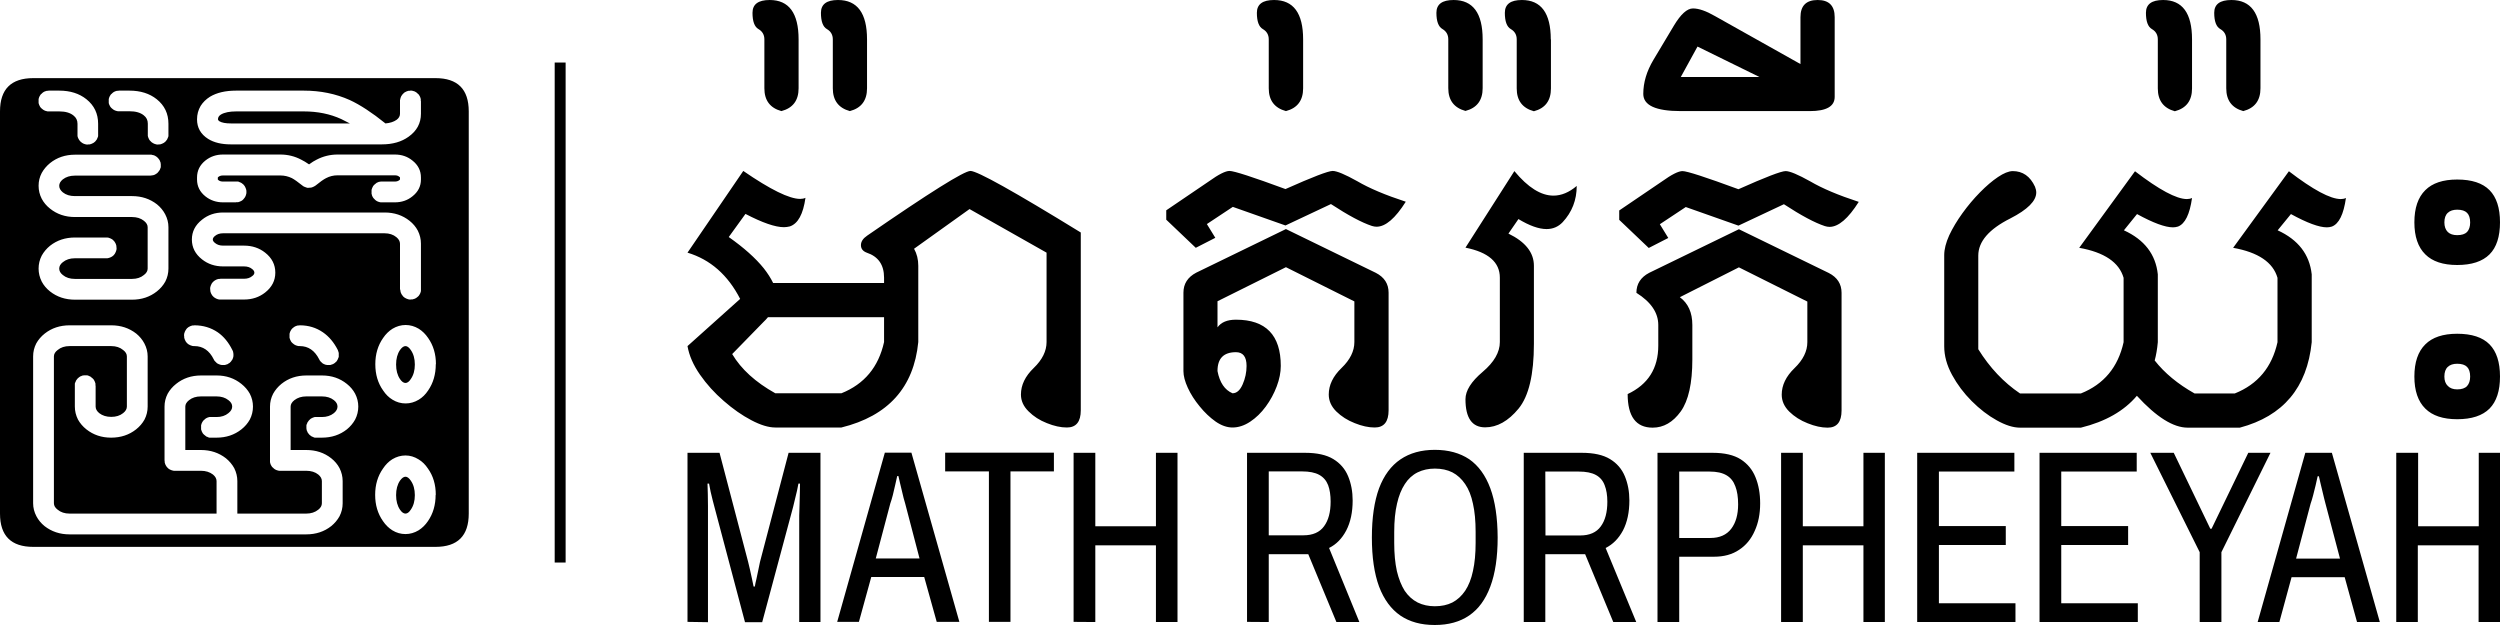
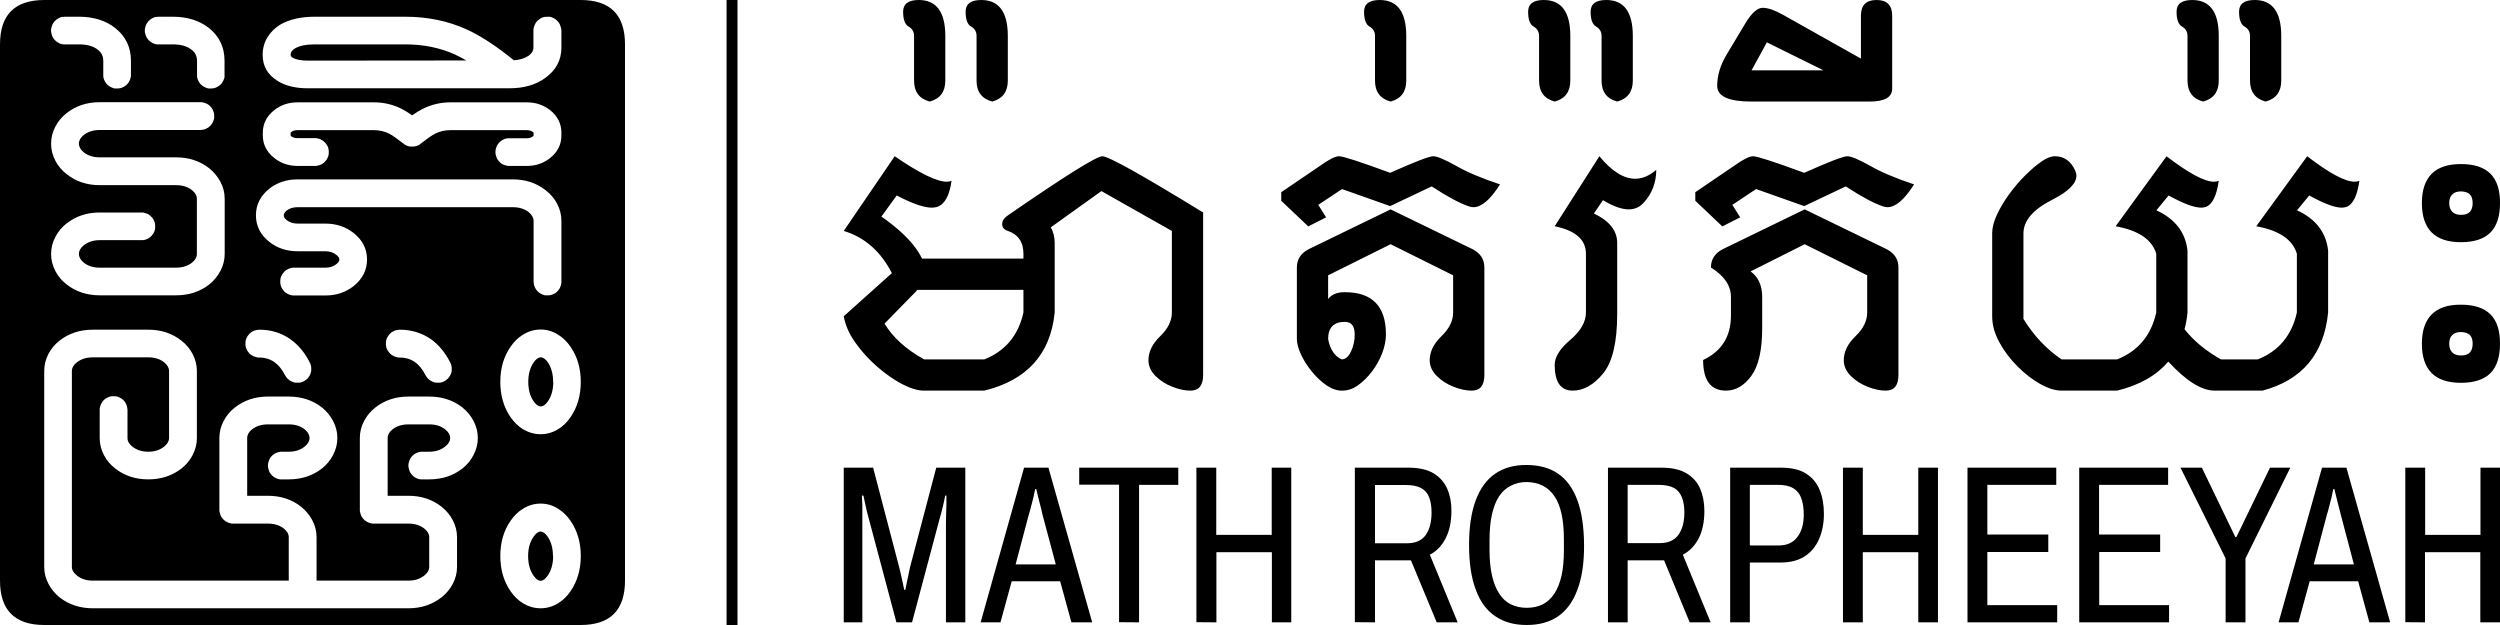
<svg xmlns="http://www.w3.org/2000/svg" fill="currentColor" viewBox="0 0 160 40">
-   <path fill-rule="evenodd" d="M2.13 5h25.74Q30 5 30 7.13v25.74Q30 35 27.87 35H2.13Q0 35 0 32.87V7.13Q0 5 2.13 5m3.99 19.68v1.34q0 .23.23.42.31.24.77.24t.76-.24q.24-.19.24-.42v-3.21q0-.23-.24-.41-.3-.25-.76-.25H4.45q-.46 0-.76.25-.24.18-.24.41v9.4q0 .23.24.41.3.25.76.25h9.41v-2.08q0-.23-.23-.42-.31-.24-.77-.24h-1.73l-.06-.01-.07-.02-.06-.02-.06-.03-.06-.03-.05-.04-.05-.05-.04-.04-.04-.06-.03-.05-.03-.06-.02-.06-.02-.07v-.06l-.01-.07v-3.44q0-.43.2-.82.2-.36.54-.63.67-.54 1.6-.54h1q.91 0 1.58.54.34.27.54.63.2.39.2.82 0 .44-.2.83-.2.36-.54.63-.67.53-1.59.53h-.46l-.07-.02-.06-.03-.06-.02-.05-.04-.05-.04-.05-.04-.05-.05-.04-.05-.03-.06-.03-.06-.02-.06-.02-.06v-.26l.02-.07.02-.06.03-.06.03-.05.04-.06.05-.04.05-.05.05-.04.05-.03.06-.03.06-.02.07-.02h.46q.46 0 .76-.25.24-.19.24-.42t-.24-.41q-.3-.24-.76-.24h-1q-.46 0-.76.24-.24.19-.24.41v2.78h1q.92 0 1.6.53.33.27.53.63.2.4.2.83v2.08h4.41q.46 0 .77-.25.23-.18.23-.41v-1.42q0-.23-.23-.42-.3-.24-.77-.24h-1.73l-.06-.01-.07-.02-.06-.02-.06-.03-.05-.03-.05-.04-.05-.05-.05-.04-.04-.06-.03-.05-.03-.06-.02-.06q0-.04-.02-.07v-3.57q0-.43.2-.82.2-.36.53-.63.67-.54 1.6-.54h1q.92 0 1.59.54.34.27.53.63.2.39.2.82 0 .44-.2.83-.2.36-.53.63-.67.53-1.6.53h-.46l-.06-.02-.06-.03-.06-.02-.06-.04-.05-.04-.05-.04-.04-.05-.04-.05-.04-.06-.02-.06-.03-.06-.01-.06-.01-.07v-.19l.02-.07.03-.06.02-.06.04-.05.04-.06.04-.04.05-.05.05-.04.06-.03.06-.03.06-.02.06-.02h.46q.46 0 .77-.25.23-.19.23-.42t-.23-.41q-.3-.24-.77-.24h-1q-.45 0-.76.24-.24.19-.24.41v2.78h1q.93 0 1.6.53.34.27.53.63.2.4.2.83v1.42q0 .44-.2.83-.2.36-.53.63-.67.53-1.6.53H4.45q-.92 0-1.6-.53-.33-.27-.52-.63-.21-.4-.21-.83v-9.4q0-.44.2-.83.2-.36.54-.63.67-.53 1.6-.53h2.66q.92 0 1.6.53.33.27.52.63.21.4.21.83v3.21q0 .44-.2.83-.2.36-.54.63-.67.53-1.6.53-.91 0-1.58-.53-.34-.27-.54-.63-.2-.4-.2-.83v-1.47l.02-.06.03-.06.02-.06.04-.06.04-.05.04-.05.05-.04.05-.04.06-.04.06-.02.06-.03.06-.01.07-.01h.19l.07.02.06.03.06.02.05.04.05.04.05.04.05.05.04.05.03.06.03.06.02.06.02.06v.13m3.5-13.44H4.79q-.46 0-.77.24-.23.19-.23.41 0 .23.23.42.3.24.77.24h3.66q.92 0 1.6.53.33.27.52.63.21.4.21.83v2.65q0 .44-.2.83-.2.36-.54.63-.67.53-1.59.53H4.8q-.93 0-1.6-.53-.34-.27-.53-.63-.2-.4-.2-.83 0-.44.2-.83.2-.36.53-.63.67-.53 1.6-.53h2.06l.06.01q.04 0 .07.02l.06.02.06.03.06.03.05.04.05.05.04.04.04.06.03.05.03.06.02.06.02.07v.06l.01.07v.06l-.01.07-.02.06-.02.06-.03.06-.03.06-.04.05-.04.05-.05.04-.05.04-.06.03-.06.03-.06.02-.07.02-.06.01H4.78q-.45 0-.76.25-.23.18-.23.41t.23.41q.3.25.77.25h3.66q.46 0 .76-.25.24-.18.24-.41v-2.65q0-.22-.24-.41-.3-.24-.76-.24H4.8q-.93 0-1.6-.54-.34-.27-.53-.63-.2-.39-.2-.83t.2-.82q.2-.36.53-.63.67-.54 1.6-.54h4.89l.07.02.06.01.06.02.06.03.06.04q.03.01.05.04l.05.04.04.05.04.05.04.06.02.06.03.06.01.06.01.07v.19l-.02.06-.03.07q0 .03-.02.05l-.04.06-.04.05-.04.05-.05.05-.05.03-.06.04-.06.03-.06.02-.06.01-.07.01zm17.33-4.77v.81q0 .91-.79 1.47-.68.49-1.71.49h-9.67q-.89 0-1.45-.35-.71-.45-.71-1.25 0-.47.23-.86.22-.35.6-.59.65-.39 1.67-.39h4.33q1.6 0 2.94.6 1 .46 2.29 1.5.44-.04.71-.23.22-.16.22-.39V6.4l.02-.06.01-.07.03-.06.02-.06.04-.05.04-.06.04-.04.05-.05.05-.04.06-.03.06-.03.06-.02.06-.02h.07l.06-.01h.07l.06.01.06.02q.04 0 .07.02l.06.03.05.03.05.04.05.05.05.04.04.06.03.05.03.06.02.06.02.07v.13M25.6 18.5v-2.9q0-.23-.23-.42-.3-.25-.76-.25H14.28q-.32 0-.52.17-.14.11-.14.23 0 .11.14.22.2.17.52.17h1.34q.78 0 1.35.45.65.51.65 1.28 0 .76-.65 1.27-.57.45-1.35.45h-1.57l-.06-.01q-.04 0-.07-.02l-.06-.02-.06-.03-.05-.03-.06-.04-.04-.04-.05-.05-.04-.06-.03-.05-.03-.06-.02-.06-.02-.07v-.06l-.01-.07v-.06l.01-.07.02-.06.02-.06.03-.06.03-.06.04-.05.05-.05.04-.04.06-.04.05-.03.06-.03.06-.02.07-.02h.06l.07-.01h1.5q.32 0 .52-.17.14-.1.14-.22t-.14-.23q-.2-.17-.52-.17h-1.34q-.78 0-1.35-.45-.65-.51-.65-1.27t.65-1.27q.57-.46 1.35-.46h10.34q.92 0 1.59.53.34.27.53.63.2.4.2.83v3.04l-.02.07-.02.06-.03.06-.03.05-.04.06-.05.05-.05.04-.05.04-.05.03-.06.03-.07.02-.06.02h-.06l-.07.01h-.06l-.07-.01-.06-.02-.06-.02-.06-.03-.06-.03-.05-.04-.05-.04-.04-.05-.04-.06-.04-.05-.02-.06-.03-.06-.01-.07-.01-.06zm-10.5-5.55h-.83q-.64 0-1.12-.38-.54-.43-.54-1.08v-.13q0-.66.54-1.09.48-.38 1.12-.38h3.67q.72 0 1.34.33.21.1.5.3.27-.2.48-.3.63-.33 1.35-.33h3.66q.65 0 1.12.38.55.43.55 1.09v.13q0 .65-.55 1.08-.47.38-1.12.38h-.9l-.06-.01-.07-.02-.06-.02-.06-.03-.05-.03-.05-.04-.05-.05-.05-.05-.04-.05-.03-.05-.03-.06-.02-.06q0-.04-.02-.07v-.26l.02-.06.02-.06.03-.06.03-.06.04-.05.05-.05.05-.04.05-.04.05-.04.06-.02.06-.03.07-.01.06-.01h.9q.18 0 .3-.1l.03-.04v-.12q0-.02-.04-.04-.1-.1-.29-.1h-3.66q-.4 0-.74.18-.24.12-.68.48l-.05.03-.05.03-.05.02q-.02.02-.05.02l-.05.02-.06.01h-.05l-.06.01h-.11l-.05-.02-.06-.02-.05-.02-.05-.02-.05-.03-.04-.03q-.45-.36-.68-.48-.35-.17-.74-.17h-3.67q-.18 0-.29.09l-.04.04v.13l.04.04q.11.09.3.09h.96l.06.02.06.03.06.02.06.04.05.04.05.04.04.05.04.05.03.06.03.06.02.06.02.06.01.07v.13l-.01.06-.02.07-.02.06-.03.06-.03.05-.04.05-.04.05-.05.05-.05.04-.06.03-.06.03-.06.02-.06.02h-.13m12.77 18.73q0 .97-.49 1.68-.25.37-.6.59-.4.24-.84.24-.45 0-.84-.24-.35-.22-.6-.59-.5-.71-.5-1.68t.5-1.68q.25-.38.6-.6.4-.24.84-.24t.84.25q.35.21.6.59.5.7.5 1.68m0-8.36q0 .97-.49 1.68-.25.38-.6.59-.4.24-.84.24-.45 0-.84-.24-.35-.21-.6-.59-.5-.7-.5-1.68 0-.97.5-1.68.25-.37.6-.59.4-.24.84-.24t.84.24q.35.22.6.59.5.71.5 1.68M7.62 5.8h.66q1.06 0 1.75.55.75.6.75 1.57v.79l-.02.07-.03.06-.02.06-.04.06-.04.05-.04.05-.05.04-.05.04-.06.03-.06.03-.06.02-.06.02h-.07l-.06.01h-.07L10 9.24l-.07-.02-.06-.02-.06-.03-.05-.03-.06-.04-.04-.04L9.6 9l-.04-.05-.03-.06-.03-.06-.02-.06-.02-.07v-.79q0-.33-.26-.53-.32-.26-.92-.26h-.73l-.06-.01-.07-.02-.06-.02-.06-.03-.05-.03-.05-.04-.05-.04-.05-.05-.04-.05-.03-.06L7 6.72l-.02-.06-.02-.06v-.26l.02-.07.02-.06.03-.06.03-.05.04-.06.05-.04.05-.05.05-.04.05-.03.06-.03.06-.02.07-.02h.06zm-4.5 0h.67q1.05 0 1.74.55.75.6.75 1.57v.79l-.02.07-.03.06-.02.06-.04.06-.04.05-.04.05-.05.04-.05.04-.06.03-.06.03-.06.02-.06.02h-.07l-.06.01h-.07l-.06-.01-.07-.02-.06-.02-.06-.03-.05-.03-.05-.04-.05-.04L5.1 9l-.04-.05-.03-.06L5 8.84l-.02-.06-.02-.07v-.79q0-.33-.26-.53-.32-.26-.91-.26h-.74L3 7.12l-.06-.02q-.04 0-.07-.02l-.06-.03-.05-.03-.05-.04-.05-.04-.05-.05-.04-.05-.03-.06-.03-.06-.02-.06-.02-.06v-.26l.02-.07.02-.06.03-.06.03-.05.04-.06.05-.04.05-.05.05-.04.05-.03.06-.03.07-.02.06-.02h.06zm19.27 2.1-.55-.28q-1.07-.49-2.4-.49h-4.32q-.64 0-.98.2-.19.12-.19.3 0 .07.09.13.23.14.74.14zm-9.95 12.92q.84 0 1.5.45.57.4.93 1.13l.03.06.02.06.01.07.01.06v.13l-.01.07-.02.06-.02.06-.03.06-.04.05-.04.06-.04.04-.05.05-.06.03-.05.04-.06.02-.06.02-.07.02h-.19l-.07-.01-.06-.02-.06-.02-.06-.03-.06-.03-.05-.05-.04-.04-.05-.05-.04-.05-.03-.06q-.42-.85-1.24-.85h-.06l-.07-.01-.06-.02-.06-.02-.06-.03-.06-.03-.05-.04-.05-.04-.04-.05-.04-.05-.03-.06-.03-.06-.02-.06-.02-.06v-.07l-.01-.06v-.07l.01-.06q0-.04.02-.07l.02-.06.03-.06.03-.05.04-.06.04-.05.05-.04.05-.04.06-.03.06-.03.06-.02.06-.02h.07zm6.75 0q.83 0 1.48.45.58.4.95 1.13l.02.06.02.06.02.07v.26l-.03.06-.02.06-.03.06-.03.05-.04.06-.05.04-.05.05-.05.03-.06.04-.06.02-.06.02-.06.02h-.2l-.06-.01q-.04 0-.07-.02l-.06-.02-.06-.03-.05-.03-.05-.05-.05-.04-.04-.05-.04-.05-.03-.06q-.43-.85-1.24-.85h-.07l-.06-.01-.07-.02-.06-.02-.06-.03-.05-.03-.05-.04-.05-.04-.05-.05-.04-.05-.03-.06-.03-.06-.02-.06-.02-.06v-.26l.02-.07.02-.06.03-.06.03-.05.04-.06.05-.05.05-.04.05-.04.05-.03.06-.03.06-.02.07-.02h.06zm7.36 10.87q0-.56-.26-.93-.17-.25-.34-.25t-.35.25q-.25.37-.25.93t.25.93q.17.25.35.25t.34-.25q.26-.37.26-.93m0-8.36q0-.56-.26-.93-.17-.25-.34-.25t-.35.25q-.25.37-.25.93t.25.93q.17.25.35.25t.34-.25q.26-.37.26-.93M35.5 4h.7v32h-.7Zm23.27 13v4.89q-.43 4.36-4.92 5.47h-4.23q-.65 0-1.54-.47-.88-.46-1.76-1.23-.88-.76-1.52-1.68t-.8-1.83l3.37-3.02q-1.18-2.3-3.37-2.96l3.57-5.23q2.6 1.79 3.64 1.79.2 0 .34-.07-.22 1.57-1 1.83-.2.05-.38.05-.83 0-2.46-.85l-1.07 1.48q1.45 1.02 2.24 2 .37.47.6.94h7.1v-.34q0-1.23-1.11-1.6-.37-.14-.37-.48t.4-.61q6-4.14 6.61-4.14.65 0 7.06 3.94v11.38q0 1.1-.89 1.1-.59 0-1.28-.28-.69-.27-1.17-.75-.49-.48-.49-1.08 0-.91.82-1.7t.82-1.66v-5.72l-4.93-2.79-3.55 2.54q.27.48.27 1.09m-2.19 4.89v-1.6h-7.43q-.13.16-.28.3l-2.01 2.06q.86 1.45 2.76 2.51h4.23q2.2-.88 2.73-3.28M51.11 2.52v3.13q0 1.17-1.1 1.46-1.09-.3-1.09-1.46V2.52q0-.44-.38-.66T48.16.82t1.1-.82q1.85 0 1.85 2.52m4.38 0v3.13q0 1.17-1.1 1.46-1.09-.3-1.09-1.46V2.52q0-.44-.38-.66T52.54.82 53.63 0q1.86 0 1.86 2.52m21.04 13.34-1.89-1.8v-.6l2.74-1.86q.92-.66 1.31-.66.43 0 3.58 1.16 2.6-1.16 3.02-1.16.4 0 1.58.66 1.14.67 3.1 1.31-1.01 1.6-1.87 1.6-.14 0-.3-.05-.97-.32-2.62-1.4l-2.91 1.37-3.37-1.19-1.66 1.1.54.88zm5.77 1.24-4.38 2.18v1.67q.35-.49 1.18-.49 2.87 0 2.87 2.96 0 .62-.26 1.31t-.7 1.29-1 .97-1.13.37q-.53 0-1.08-.38-.55-.39-1.02-.97-.48-.58-.76-1.19t-.28-1.07v-5.02q0-.85.82-1.28l5.74-2.79 5.75 2.8q.82.42.82 1.27v7.53q0 1.1-.89 1.1-.59 0-1.28-.28-.69-.27-1.18-.75-.48-.48-.48-1.08 0-.91.82-1.7t.82-1.66v-2.6zm-4.38 6.65q.21 1.1.96 1.42.4 0 .65-.57t.25-1.18q0-.88-.68-.88-1.18 0-1.18 1.2M83.4 2.52v3.13q0 1.17-1.1 1.46-1.1-.3-1.1-1.46V2.52q0-.44-.38-.66T80.44.82t1.1-.82q1.86 0 1.86 2.52M98.17 17v5q0 2.95-.98 4.15-.99 1.2-2.14 1.2-1.26 0-1.26-1.8 0-.82 1.1-1.75t1.1-1.91v-4.12q0-1.48-2.2-1.92l3.13-4.9q1.3 1.57 2.5 1.57.76 0 1.49-.62 0 1.35-.9 2.32-.42.44-1.03.44-.74 0-1.8-.64l-.64.93q1.63.79 1.63 2.06M94.89 2.5v3.14q0 1.17-1.1 1.46-1.1-.3-1.1-1.46V2.52q0-.44-.37-.66-.39-.22-.39-1.04t1.1-.82q1.86 0 1.86 2.52m4.37 0v3.14q0 1.17-1.09 1.46-1.1-.3-1.1-1.46V2.52q0-.44-.38-.66T96.31.82 97.4 0q1.85 0 1.85 2.52m6.27 13.35-1.89-1.8v-.6l2.74-1.86q.92-.66 1.31-.66.43 0 3.58 1.16 2.6-1.16 3.02-1.16.4 0 1.58.66 1.14.67 3.1 1.31-1.01 1.6-1.87 1.6-.14 0-.3-.05-.97-.32-2.62-1.4l-2.91 1.37-3.37-1.19-1.66 1.1.54.88zm1.99 3.15q.8.59.8 1.78V23q0 2.29-.74 3.33-.75 1.04-1.8 1.04-1.6 0-1.6-2.15 1.96-.92 1.96-3.1V20.8q0-1.18-1.4-2.06 0-.85.82-1.28l5.74-2.79 5.75 2.8q.82.42.82 1.27v7.53q0 1.1-.89 1.1-.59 0-1.28-.28-.69-.27-1.18-.75-.48-.48-.48-1.08 0-.91.82-1.7t.82-1.66v-2.6l-4.38-2.19zm9.91-17.92v5.1q0 .91-1.59.91h-8.26q-2.4 0-2.4-1.1 0-1.09.65-2.18l1.31-2.19q.66-1.1 1.22-1.1t1.41.49l5.47 3.07v-3q0-1.1 1.1-1.1 1.09 0 1.09 1.1m-4.81 3.83-3.97-1.95-1.07 1.95zm24.15 20.4q-1.23 1.46-3.58 2.04h-3.9q-.65 0-1.49-.47-.83-.46-1.6-1.23-.76-.76-1.26-1.68t-.5-1.83v-5.83q0-.56.32-1.27.33-.7.85-1.42t1.12-1.33 1.15-.98.94-.38q.97 0 1.43 1 .08.2.08.37 0 .81-1.66 1.66-2.05 1.03-2.05 2.38v5.99q1.1 1.77 2.67 2.83h3.9q2.2-.88 2.73-3.28v-4.12q-.43-1.49-2.84-1.92l3.57-4.9q2.32 1.78 3.32 1.78.19 0 .33-.07-.22 1.57-.9 1.83-.16.05-.32.05-.75 0-2.3-.85l-.84 1.04q1.97.9 2.17 2.82v4.34q-.06.66-.2 1.17.95 1.21 2.55 2.11h2.58q2.2-.88 2.73-3.28v-4.12q-.43-1.49-2.84-1.92l3.57-4.9q2.32 1.78 3.32 1.78.19 0 .33-.07-.22 1.57-.9 1.83-.16.05-.32.05-.75 0-2.3-.85l-.85 1.04q1.97.9 2.18 2.82v4.34q-.44 4.36-4.6 5.47h-3.34q-1.38 0-3.25-2.04m3.53-22.8v3.13q0 1.17-1.1 1.46-1.09-.3-1.09-1.46V2.52q0-.44-.38-.66t-.38-1.04 1.1-.82q1.85 0 1.85 2.52m4.38 0v3.13q0 1.17-1.1 1.46-1.09-.3-1.09-1.46V2.52q0-.44-.38-.66-.39-.22-.39-1.04t1.1-.82q1.86 0 1.86 2.52M160 14.22q0 1.39-.67 2.06-.68.68-2.07.68-1.36 0-2.04-.68-.7-.69-.7-2.05 0-1.37.7-2.06.68-.68 2.04-.68 1.4 0 2.07.68t.67 2.06m-3.56 0q0 .4.22.62.21.2.6.2.43 0 .63-.2.2-.22.2-.61 0-.42-.2-.62t-.63-.2q-.39 0-.6.2-.22.2-.22.62M160 24.1q0 1.37-.67 2.05-.68.68-2.07.68-1.36 0-2.04-.68-.7-.69-.7-2.05 0-1.37.7-2.06.68-.68 2.04-.68 1.4 0 2.07.68t.67 2.06m-3.56 0q0 .39.22.6.21.22.6.22.43 0 .63-.21.2-.22.2-.61 0-.42-.2-.62t-.63-.2q-.39 0-.6.2-.22.2-.22.62M44 39.8V28.98h2.05l1.83 6.98.11.46.13.59.11.53h.08q.03-.2.1-.48l.12-.57.11-.53 1.83-6.98h2.04v10.83h-1.36V33l.02-.66.02-.76.01-.63h-.1l-.09.45-.13.54-.12.5-1.98 7.38h-1.1l-1.96-7.39-.11-.42-.13-.54-.1-.52h-.1l.02.68.01.75v7.44zm9.58 0 3.05-10.83h1.7L61.4 39.8h-1.45l-.8-2.87h-3.39l-.79 2.87zm2.47-4.06h2.8l-.92-3.52-.1-.35-.11-.46-.12-.5-.1-.44h-.08l-.13.58-.15.64q-.08.31-.16.53zm7.24 4.06v-9.63h-2.8v-1.2h6.96v1.2h-2.78v9.63zm5.42 0V28.98h1.39v4.7h3.88v-4.7h1.38v10.83h-1.38V34.9H70.1v4.91zm11.1 0V28.98h3.72q1.14 0 1.8.4t.95 1.1.29 1.55q0 1.13-.41 1.92-.41.78-1.1 1.12L87 39.81h-1.47l-1.8-4.34H81.2v4.34zm1.39-5.54h2.22q.9 0 1.32-.58.42-.57.42-1.58 0-.62-.16-1.05-.17-.44-.57-.66t-1.1-.22H81.2zM91.82 40q-1.3 0-2.19-.6-.9-.62-1.37-1.86-.46-1.25-.46-3.14t.46-3.15q.47-1.24 1.37-1.85t2.2-.61 2.2.6q.89.62 1.35 1.86t.47 3.15q0 1.89-.47 3.14-.46 1.24-1.35 1.85t-2.2.61m0-1.2q.64 0 1.12-.24.48-.25.82-.75.34-.51.5-1.27.17-.76.17-1.8v-.7q0-1.05-.17-1.8-.16-.77-.5-1.26-.34-.5-.82-.75-.48-.24-1.12-.24-.61 0-1.1.24-.5.25-.82.75-.33.5-.5 1.25-.18.76-.18 1.82v.7q0 1.03.17 1.8.18.75.5 1.26.34.5.83.75.49.24 1.1.24m5.69 1.01V28.98h3.72q1.14 0 1.8.4t.95 1.1.29 1.55q0 1.13-.41 1.92-.42.78-1.11 1.12l1.96 4.74h-1.47l-1.8-4.34H98.9v4.34zm1.39-5.54h2.22q.9 0 1.32-.58.42-.57.42-1.58 0-.62-.17-1.05-.16-.44-.56-.66t-1.1-.22H98.9zm7.17 5.54V28.98h3.53q1.14 0 1.8.42.65.42.94 1.14.3.73.3 1.68 0 1-.35 1.76-.34.78-1 1.21-.65.44-1.6.44h-2.23v4.18zm1.39-5.38h2q.88 0 1.33-.59.44-.58.44-1.56 0-.7-.18-1.16-.17-.47-.56-.7-.4-.24-1.08-.24h-1.95zm6.52 5.38V28.98h1.39v4.7h3.88v-4.7h1.37v10.83h-1.37V34.9h-3.88v4.91zm8.71 0V28.98h6.22v1.2h-4.83v3.49h4.28v1.21h-4.28v3.73h4.9v1.2zm7.83 0V28.98h6.22v1.2h-4.83v3.49h4.28v1.21h-4.28v3.73h4.9v1.2zm10.25 0v-4.47l-3.16-6.36h1.5l2.34 4.86h.08l2.35-4.86h1.42l-3.14 6.36v4.47zm3.71 0 3.05-10.83h1.7l3.07 10.83h-1.46l-.79-2.87h-3.4l-.78 2.87zm2.46-4.06h2.81l-.93-3.52-.09-.35-.11-.46-.12-.5-.1-.44h-.08l-.13.58-.16.64q-.08.31-.16.53zm6.41 4.06V28.98h1.4v4.7h3.88v-4.7H160v10.83h-1.37V34.9h-3.89v4.91z" />
+   <path fill-rule="evenodd" d="M2.84 0h34.32Q40 0 40 2.84v34.32Q40 40 37.16 40H2.84Q0 40 0 37.16V2.84Q0 0 2.84 0m5.32 26.24v1.8q0 .3.31.54.41.33 1.02.33t1.02-.33q.31-.25.31-.55v-4.28q0-.3-.31-.56-.4-.32-1.02-.32H5.94q-.61 0-1.02.32-.32.25-.32.56v12.53q0 .3.32.55.4.33 1.02.33h12.54v-2.78q0-.3-.31-.55-.41-.32-1.02-.32h-2.31l-.09-.02-.08-.02-.08-.03-.08-.04-.08-.04-.07-.06-.06-.05-.06-.07-.05-.07-.05-.07-.03-.08-.03-.09-.02-.08-.02-.09v-4.67q0-.58.28-1.1.25-.48.7-.84.9-.71 2.13-.71h1.33q1.23 0 2.13.7.45.37.7.85.28.52.28 1.1t-.28 1.1q-.25.49-.7.85-.9.7-2.13.7h-.53l-.09-.01-.08-.02-.08-.03-.08-.04-.08-.04-.07-.06-.06-.05-.06-.07-.05-.07-.05-.07-.03-.08-.03-.09-.02-.08-.02-.09v-.17l.02-.09.02-.08.03-.08.03-.08.05-.08.05-.07.06-.06.06-.06.07-.05.08-.05.08-.03.08-.03.08-.02.09-.02h.53q.61 0 1.02-.33.31-.25.31-.55t-.31-.55q-.4-.32-1.02-.32h-1.33q-.61 0-1.02.32-.31.25-.31.55v3.7h1.33q1.23 0 2.12.7.45.37.71.85.28.52.28 1.1v2.78h5.88q.61 0 1.02-.33.31-.25.31-.55v-1.9q0-.3-.31-.55-.41-.32-1.02-.32h-2.31l-.09-.02-.08-.02-.08-.03-.08-.04-.08-.04-.07-.06-.06-.05-.06-.07-.05-.07-.05-.07-.03-.08-.03-.09-.02-.08-.02-.09v-4.67q0-.58.28-1.1.25-.48.7-.84.9-.71 2.13-.71h1.33q1.23 0 2.13.7.45.37.7.85.28.52.28 1.1t-.28 1.1q-.25.49-.7.85-.9.7-2.13.7h-.53l-.08-.01-.09-.02-.08-.03-.08-.04-.08-.04-.07-.06-.06-.05-.06-.07-.05-.07-.05-.07-.03-.08-.03-.09-.02-.08-.02-.09v-.17l.02-.09.02-.08.03-.08.03-.08.05-.08.05-.07.06-.06.06-.06.07-.05.08-.05.08-.03.08-.03q.04-.02.09-.02l.08-.02h.53q.61 0 1.02-.33.32-.25.32-.55t-.32-.55q-.4-.32-1.02-.32h-1.33q-.61 0-1.02.32-.31.25-.31.55v3.7h1.33q1.23 0 2.12.7.46.37.71.85.28.52.28 1.1v1.9q0 .58-.28 1.1-.25.48-.7.84-.9.71-2.13.71H5.94q-1.23 0-2.13-.7-.45-.37-.7-.85-.28-.52-.28-1.1V23.75q0-.58.27-1.1.26-.49.71-.85.9-.7 2.13-.7h3.55q1.23 0 2.12.7.46.36.71.84.28.53.28 1.1v4.3q0 .57-.28 1.1-.25.48-.7.84-.9.7-2.13.7t-2.12-.7q-.46-.36-.71-.84-.28-.53-.28-1.1v-1.89l.02-.08.02-.09.03-.08.04-.08.04-.07.05-.07.06-.07.07-.06.07-.05.07-.04.08-.04.08-.03.09-.02.08-.01h.18l.08.01q.05 0 .09.02l.08.03.08.04.07.04.07.05.07.06.06.07.05.07.04.07.04.08.03.08.02.09.01.08zm4.66-17.92H6.38q-.61 0-1.02.32-.31.25-.31.55t.31.56q.41.32 1.02.32h4.89q1.23 0 2.12.7.45.37.71.85.28.52.28 1.1v3.53q0 .58-.28 1.1-.26.49-.7.85-.9.7-2.13.7H6.38q-1.23 0-2.12-.7-.46-.36-.71-.84-.28-.53-.28-1.1 0-.59.28-1.11.25-.48.7-.84.9-.71 2.13-.71h2.75q.05 0 .09.02l.08.02.09.03.08.03.07.05.07.05.06.06.06.06.06.07.04.08.04.08.03.08.02.09.01.08v.18l-.01.08-.02.09-.03.08-.04.08-.04.07-.06.07q-.02.04-.06.07l-.06.06-.07.05-.07.04-.08.04-.09.03-.08.02-.09.01H6.38q-.61 0-1.02.33-.31.25-.31.55t.31.56q.41.32 1.02.32h4.89q.6 0 1.02-.32.31-.25.31-.56v-3.53q0-.3-.31-.55-.41-.32-1.02-.32H6.38q-1.23 0-2.12-.71-.46-.36-.71-.84-.28-.53-.28-1.1 0-.59.28-1.11.25-.48.7-.84.9-.71 2.13-.71h6.54l.08.02.08.02.08.03.08.03.08.05.07.05.06.06.06.06.05.07.05.08.03.08.03.08.03.08v.09l.01.09v.08l-.01.1-.03.08q0 .04-.03.08l-.03.08-.05.07-.05.07-.06.07-.06.05-.07.06-.08.04-.08.04-.08.03-.08.02-.09.01zm23.11-6.36v1.09q0 1.2-1.05 1.95-.9.65-2.28.65H19.7q-1.19 0-1.93-.47-.96-.59-.96-1.67 0-.62.31-1.13.3-.48.81-.8.87-.51 2.22-.51h5.77q2.14 0 3.92.8 1.35.61 3.05 1.99.6-.05.95-.3.3-.22.3-.51V1.87l.02-.09.02-.08.03-.08.04-.08.04-.08.05-.07.06-.06.07-.06.07-.05.07-.05.08-.04.08-.03q.05 0 .09-.02h.08l.1-.01h.08l.09.01.08.02.08.03.08.04.08.05.07.05.06.06.06.06.05.07.05.08.03.08.03.08.02.08.02.09zm-1.78 16.06v-3.88q0-.3-.31-.56-.41-.32-1.02-.32H19.04q-.42 0-.7.22-.18.15-.18.3 0 .16.18.3.28.23.7.23h1.78q1.05 0 1.81.6.86.68.86 1.7 0 1.01-.86 1.7-.76.6-1.8.6h-2.1l-.08-.02-.09-.02-.08-.03-.08-.04-.07-.04-.07-.05-.07-.06-.05-.07-.06-.07-.04-.07-.04-.08-.03-.08-.02-.09-.01-.08v-.18l.01-.08q0-.05.02-.09l.03-.08.04-.08.04-.07.06-.07.05-.07.07-.06.07-.05.07-.04.08-.04.08-.03.09-.02.09-.02h2.08q.43 0 .7-.22.2-.15.2-.3 0-.16-.2-.3-.27-.23-.7-.23h-1.78q-1.04 0-1.8-.6-.86-.68-.86-1.7 0-1.01.85-1.7.77-.6 1.81-.6h13.78q1.23 0 2.12.71.46.36.71.84.28.52.28 1.1v3.98l-.02.08q0 .05-.02.09l-.03.08-.03.08-.05.07-.05.07-.06.07-.06.06-.07.05-.08.04-.08.04-.08.03-.08.02-.1.01h-.25l-.09-.03-.08-.03-.08-.04-.07-.04-.07-.05-.07-.06-.06-.07-.05-.07-.04-.07-.04-.08-.03-.08-.02-.09-.01-.08zm-14-7.4h-1.1q-.87 0-1.5-.51-.73-.58-.73-1.45V8.5q0-.87.73-1.45.63-.5 1.5-.5h4.88q.96 0 1.8.43.27.14.65.4.37-.26.65-.4.84-.43 1.8-.43h4.88q.86 0 1.5.5.72.58.72 1.45v.17q0 .87-.73 1.45-.63.5-1.5.5h-1.19l-.09-.02-.08-.02-.08-.03-.08-.03-.08-.05-.07-.05-.06-.06-.06-.06-.05-.07-.05-.08-.03-.08-.03-.08-.02-.08-.02-.09v-.17l.02-.1.02-.08.03-.08.03-.08.05-.07.05-.07.06-.07.06-.05.07-.06.08-.04.08-.04.08-.03.08-.02.1-.01h1.18q.25 0 .4-.12l.05-.06V8.5l-.05-.06q-.15-.11-.4-.11h-4.88q-.53 0-.98.23-.31.16-.91.63l-.06.05-.06.04-.07.03-.07.03q-.04 0-.07.02l-.07.01-.08.01h-.22l-.07-.02-.08-.02-.07-.03-.06-.03-.07-.04-.06-.05q-.6-.47-.9-.63-.46-.23-.99-.23h-4.89q-.24 0-.39.11l-.05.06v.17l.05.06q.15.11.4.11h1.2l.08.02.08.02.09.03.07.04.08.04.07.06.06.05.06.07.05.07.05.07.04.08.03.08q0 .05.02.09l.01.09v.17l-.01.09-.02.08-.03.08-.04.08-.05.08-.05.07-.06.06-.06.06-.07.05-.08.05-.07.03-.09.03-.08.02-.09.02zm17.02 24.96q0 1.3-.65 2.25-.34.5-.8.78-.53.32-1.12.32t-1.13-.32q-.46-.29-.8-.78-.65-.95-.65-2.25t.65-2.24q.34-.5.8-.78.53-.33 1.13-.33t1.12.33q.46.28.8.78.65.95.65 2.24m0-11.14q0 1.3-.65 2.25-.34.5-.8.78-.53.32-1.12.32t-1.13-.32q-.46-.29-.8-.78-.65-.95-.65-2.25t.65-2.24q.34-.5.8-.78.53-.33 1.13-.33t1.12.33q.46.28.8.78.65.95.65 2.24M10.16 1.07h.89q1.4 0 2.32.72 1 .8 1 2.1v1.06l-.03.09-.03.08-.04.08-.04.07-.05.07-.06.07-.07.06-.07.05-.07.04-.08.04-.08.03-.09.02-.08.01h-.26l-.09-.03-.08-.03-.08-.04-.07-.04-.07-.05-.07-.06-.06-.07-.05-.07-.04-.07-.04-.08-.03-.08-.02-.09-.01-.08V3.9q0-.45-.34-.71-.43-.35-1.22-.35h-.98l-.09-.01-.08-.02-.08-.03-.08-.04-.08-.05-.07-.05-.06-.06-.06-.06-.05-.07-.05-.08-.03-.07-.03-.09-.02-.08-.02-.09v-.18l.02-.08.02-.08q0-.04.03-.08l.03-.08.05-.08.05-.07.06-.06.06-.06.07-.05.08-.05.08-.04.08-.03.08-.02h.09zm-6 0h.89q1.4 0 2.32.72 1.01.8 1.01 2.1v.98l-.02.08q0 .05-.02.09l-.03.08-.04.08-.04.07-.05.07-.06.07-.07.06-.07.05-.07.04-.08.04-.08.03-.09.02-.08.01h-.26l-.09-.03-.08-.03-.08-.04L7 5.52l-.07-.05-.07-.06-.06-.07-.05-.07-.04-.07-.04-.08-.03-.08-.02-.09-.01-.08V3.9q0-.45-.34-.71-.43-.35-1.22-.35h-.98l-.09-.01-.08-.02-.08-.03-.08-.04-.08-.05-.07-.05-.06-.06-.06-.06-.05-.07-.05-.08-.03-.07-.03-.09-.02-.08-.02-.09v-.18l.02-.08.02-.08.03-.08.03-.08.05-.08.05-.07.06-.06.06-.06.07-.05.08-.05.08-.04.08-.03.08-.02h.1zm25.69 2.8q-.39-.22-.73-.38-1.43-.65-3.19-.65h-5.77q-.86 0-1.3.27-.26.16-.26.4 0 .1.11.17.32.2 1 .2zM16.59 21.1q1.12 0 1.98.6.78.55 1.26 1.51l.04.08.02.08.02.09.01.08v.18l-.02.09-.02.08-.03.08-.04.08-.05.07-.05.07-.06.06-.07.06-.07.05-.07.04-.08.04-.09.03-.08.02h-.27l-.08-.01-.08-.03-.08-.03-.08-.04-.07-.04-.07-.06-.07-.06-.05-.06-.05-.07-.05-.08q-.57-1.13-1.65-1.13h-.08q-.05 0-.09-.02l-.08-.02-.09-.03-.08-.04-.07-.04-.07-.05-.07-.06-.05-.07-.06-.07-.04-.07-.04-.08-.03-.08-.02-.09-.01-.08v-.18l.01-.08.02-.09.03-.08.04-.08.04-.07.06-.07.05-.07.07-.06.07-.05.07-.04.08-.04.09-.03.08-.02.09-.01zm9 0q1.1 0 1.98.6.77.55 1.25 1.51l.04.08.02.08.02.09.01.08v.18l-.01.09-.03.08-.03.08-.04.08-.05.07-.05.07-.06.06-.07.06-.07.05-.07.04-.08.04-.08.03q-.05 0-.09.02h-.27l-.08-.01-.08-.03-.08-.03-.08-.04-.07-.04-.07-.06-.07-.06-.05-.06-.05-.07-.05-.08q-.56-1.13-1.65-1.13h-.08q-.05 0-.09-.02l-.08-.02-.09-.03q-.04-.01-.07-.04l-.08-.04-.07-.05-.06-.06q-.04-.03-.06-.07l-.05-.07-.05-.07-.04-.08-.03-.08-.02-.09-.01-.08v-.18l.01-.08.02-.09.03-.08.04-.08.05-.07.05-.07q.02-.04.06-.07l.06-.06.07-.05.08-.04.07-.04.09-.03.08-.02.09-.01zm9.8 14.5q0-.75-.33-1.24-.23-.34-.46-.34t-.46.34q-.34.49-.34 1.23 0 .75.34 1.24.23.34.46.34t.46-.34q.34-.5.34-1.24m0-11.15q0-.74-.33-1.24-.23-.33-.46-.33t-.46.33q-.34.5-.34 1.24 0 .75.34 1.24.23.33.46.33t.46-.33q.34-.5.34-1.24M46.5 0h.7v40h-.7Zm21 15.54V20q-.4 3.99-4.5 5h-3.86q-.6 0-1.41-.42-.81-.43-1.61-1.13t-1.39-1.54-.73-1.67l3.08-2.76Q56 15.38 54 14.78L57.26 10q2.38 1.63 3.33 1.63.18 0 .31-.06-.2 1.43-.92 1.67-.17.05-.34.05-.76 0-2.25-.78l-.98 1.35q1.33.93 2.05 1.83.34.43.55.86h6.49v-.31q0-1.13-1.02-1.47-.34-.12-.34-.43t.37-.56Q69.99 10 70.55 10q.59 0 6.45 3.6V24q0 1-.81 1-.54 0-1.17-.25t-1.07-.69-.45-.99q0-.83.75-1.55T75 20v-5.22l-4.51-2.55-3.24 2.32q.25.44.25.99m-2 4.46v-1.45h-6.79q-.12.15-.26.28l-1.84 1.88q.79 1.32 2.53 2.29H63q2.01-.8 2.5-3m-5-17.7v2.86q0 1.07-1 1.34-1-.27-1-1.34V2.3q0-.4-.35-.6T57.8.75t1-.75q1.7 0 1.7 2.3m4 0v2.86q0 1.07-1 1.34-1-.27-1-1.34V2.3q0-.4-.35-.6T61.8.75t1-.75q1.7 0 1.7 2.3m19.23 12.19L82 12.85v-.55l2.5-1.7q.84-.6 1.2-.6.39 0 3.27 1.06Q91.34 10 91.73 10q.36 0 1.44.6 1.05.61 2.83 1.2-.92 1.46-1.7 1.46-.13 0-.28-.05-.88-.29-2.39-1.28l-2.66 1.26-3.08-1.09-1.52 1.01.5.8zM89 15.63l-4 1.99v1.52q.32-.44 1.07-.44 2.63 0 2.63 2.7 0 .57-.24 1.2t-.65 1.17-.9.89-1.04.34q-.48 0-.99-.35-.5-.35-.93-.88t-.69-1.09-.26-.98v-4.58q0-.78.75-1.17L89 13.4l5.25 2.55q.75.39.75 1.17V24q0 1-.81 1-.54 0-1.17-.25t-1.07-.69-.45-.99q0-.83.75-1.55T93 20v-2.38zm-4 6.07q.19 1 .87 1.3.36 0 .6-.52t.23-1.08q0-.8-.63-.8-1.07 0-1.07 1.1m5-19.4v2.86q0 1.07-1 1.34-1-.27-1-1.34V2.3q0-.4-.35-.6T87.3.75t1-.75Q90 0 90 2.3m13.5 13.24v4.56q0 2.7-.9 3.8t-1.95 1.1q-1.15 0-1.15-1.65 0-.75 1-1.6t1-1.75v-3.76q0-1.35-2-1.76l2.86-4.48q1.19 1.44 2.29 1.44.69 0 1.35-.57 0 1.24-.82 2.12-.38.41-.94.41-.68 0-1.65-.59l-.58.85q1.49.72 1.49 1.88m-3-13.24v2.86q0 1.07-1 1.34-1-.27-1-1.34V2.3q0-.4-.35-.6T97.8.75t1-.75q1.7 0 1.7 2.3m4 0v2.86q0 1.07-1 1.34-1-.27-1-1.34V2.3q0-.4-.35-.6t-.35-.95 1-.75q1.7 0 1.7 2.3m5.73 12.19-1.73-1.64v-.55l2.5-1.7q.84-.6 1.2-.6.39 0 3.27 1.06 2.37-1.06 2.76-1.06.36 0 1.44.6 1.05.61 2.83 1.2-.92 1.46-1.7 1.46-.13 0-.28-.05-.88-.29-2.39-1.28l-2.66 1.26-3.08-1.09-1.52 1.01.5.8zm1.81 2.88q.74.54.74 1.63v2q0 2.1-.69 3.05t-1.63.95Q109 25 109 23.04q1.78-.84 1.78-2.84V19q0-1.08-1.28-1.88 0-.78.75-1.17l5.25-2.55 5.25 2.55q.75.39.75 1.17V24q0 1-.81 1-.54 0-1.17-.25t-1.07-.69-.45-.99q0-.83.75-1.55t.75-1.52v-2.38l-4-1.99zM121.1 1v4.67q0 .83-1.45.83h-7.55q-2.2 0-2.2-1t.6-2l1.2-2q.6-1 1.11-1 .5 0 1.29.44l5 2.81V1q0-1 1-1t1 1m-4.4 3.5-3.62-1.79-.98 1.79zm22.07 18.64q-1.12 1.33-3.27 1.86h-3.56q-.6 0-1.36-.42-.76-.43-1.46-1.13t-1.16-1.54-.46-1.67v-5.33q0-.51.3-1.16t.77-1.3 1.03-1.21 1.05-.9.86-.34q.88 0 1.3.91.08.18.08.34 0 .74-1.52 1.52-1.87.94-1.87 2.17v5.47q1 1.62 2.44 2.59h3.56q2.01-.8 2.5-3v-3.76q-.4-1.36-2.6-1.76l3.26-4.48q2.12 1.63 3.04 1.63.17 0 .3-.06-.2 1.43-.82 1.67-.15.05-.3.05-.68 0-2.09-.78l-.78.95q1.8.83 1.99 2.58V20q-.06.61-.19 1.07.87 1.11 2.33 1.93h2.36q2.01-.8 2.5-3v-3.76q-.4-1.36-2.6-1.76l3.26-4.48q2.12 1.63 3.04 1.63.17 0 .3-.06-.2 1.43-.82 1.67-.15.05-.3.05-.68 0-2.09-.78l-.78.95q1.8.83 1.99 2.58V20q-.4 3.99-4.2 5h-3.06q-1.26 0-2.97-1.86M142 2.3v2.86q0 1.07-1 1.34-1-.27-1-1.34V2.3q0-.4-.35-.6t-.35-.95 1-.75q1.7 0 1.7 2.3m4 0v2.86q0 1.07-1 1.34-1-.27-1-1.34V2.3q0-.4-.35-.6t-.35-.95 1-.75q1.7 0 1.7 2.3M160 13q0 1.26-.61 1.88-.62.62-1.89.62-1.25 0-1.87-.62-.63-.63-.63-1.88t.63-1.88q.62-.62 1.87-.62 1.27 0 1.89.62T160 13m-3.25 0q0 .36.2.56.19.19.55.19.39 0 .57-.19.18-.2.18-.56 0-.38-.18-.56t-.57-.19q-.36 0-.55.19-.2.18-.2.56m3.25 9q0 1.26-.61 1.88-.62.62-1.89.62-1.25 0-1.87-.62-.63-.63-.63-1.88t.63-1.88 1.87-.62q1.27 0 1.89.62T160 22m-3.25 0q0 .36.2.56.19.19.55.19.39 0 .57-.19.18-.2.18-.56 0-.38-.18-.56t-.57-.19q-.36 0-.55.19-.2.18-.2.56M54 39.83v-9.9h1.88l1.67 6.38.1.42.12.54.1.48h.07l.09-.44.11-.52.1-.48 1.68-6.38h1.86v9.9h-1.24v-6.24l.01-.6.02-.7v-.57h-.08l-.08.41-.12.5q-.06.26-.12.44l-1.8 6.76h-1l-1.8-6.76-.1-.38-.11-.5-.1-.47h-.1l.03.63v7.48zm8.76 0 2.78-9.9h1.56l2.8 9.9h-1.33l-.72-2.63h-3.1l-.72 2.63zM65 36.12h2.57l-.86-3.22-.07-.32-.11-.42-.11-.45-.1-.41h-.07l-.11.53-.15.58q-.07.29-.14.5zm6.62 3.7v-8.8h-2.55v-1.09h6.34v1.1H72.9v8.8zm4.95 0v-9.89h1.27v4.3h3.55v-4.3h1.25v9.9H81.4v-4.49h-3.55v4.49zm10.14 0v-9.89h3.4q1.05 0 1.65.37t.87 1 .26 1.41q0 1.04-.38 1.76-.37.71-1 1.03l1.78 4.33h-1.34l-1.65-3.97H88v3.97zM88 34.77h2.04q.82 0 1.2-.52.38-.53.38-1.45 0-.57-.15-.96-.15-.4-.51-.6t-1.01-.2H88zM97.7 40q-1.18 0-2-.56-.83-.55-1.25-1.7-.43-1.13-.43-2.86t.43-2.87 1.25-1.7 2-.55q1.2 0 2.01.55.82.56 1.24 1.7t.43 2.87-.43 2.87q-.42 1.14-1.24 1.7-.81.55-2 .55m0-1.1q.58 0 1.02-.22t.75-.69q.3-.46.46-1.15.15-.7.15-1.64v-.64q0-.97-.15-1.66-.15-.7-.46-1.15t-.75-.67-1.02-.23q-.56 0-1 .23-.46.22-.76.67t-.46 1.15-.16 1.66v.64q0 .95.16 1.64.16.7.46 1.15.3.47.75.69t1.01.22m5.2.93v-9.9h3.4q1.04 0 1.64.37.61.37.87 1 .26.62.26 1.41 0 1.04-.37 1.76-.38.71-1.01 1.03l1.78 4.33h-1.34l-1.64-3.97h-2.33v3.97zm1.26-5.07h2.04q.82 0 1.2-.52.39-.53.39-1.45 0-.57-.16-.96-.15-.4-.5-.6-.37-.2-1.02-.2h-1.95zm6.56 5.07v-9.9h3.23q1.04 0 1.63.38.6.38.87 1.05.27.66.27 1.53 0 .9-.31 1.61t-.91 1.1-1.48.4h-2.04v3.83zm1.26-4.92h1.84q.8 0 1.2-.54.41-.53.41-1.43 0-.63-.16-1.06-.15-.42-.52-.64-.36-.21-.98-.21h-1.79zm5.96 4.92v-9.9h1.27v4.3h3.55v-4.3h1.26v9.9h-1.26v-4.49h-3.55v4.49zm7.97 0v-9.9h5.68v1.1h-4.41v3.18h3.9v1.12h-3.9v3.4h4.47v1.1zm7.15 0v-9.9h5.69v1.1h-4.42v3.18h3.91v1.12h-3.9v3.4h4.47v1.1zm9.37 0v-4.09l-2.89-5.81h1.37l2.14 4.44h.07l2.15-4.44h1.3l-2.87 5.81v4.09zm3.39 0 2.78-9.9h1.56l2.8 9.9h-1.33l-.72-2.63h-3.1l-.72 2.63zm2.25-3.71h2.57l-.85-3.22-.08-.32-.11-.42-.11-.45-.1-.41h-.07l-.11.53-.15.58q-.07.29-.14.5zm5.86 3.7v-9.89h1.27v4.3h3.54v-4.3H160v9.9h-1.26v-4.49h-3.54v4.49z" />
</svg>
